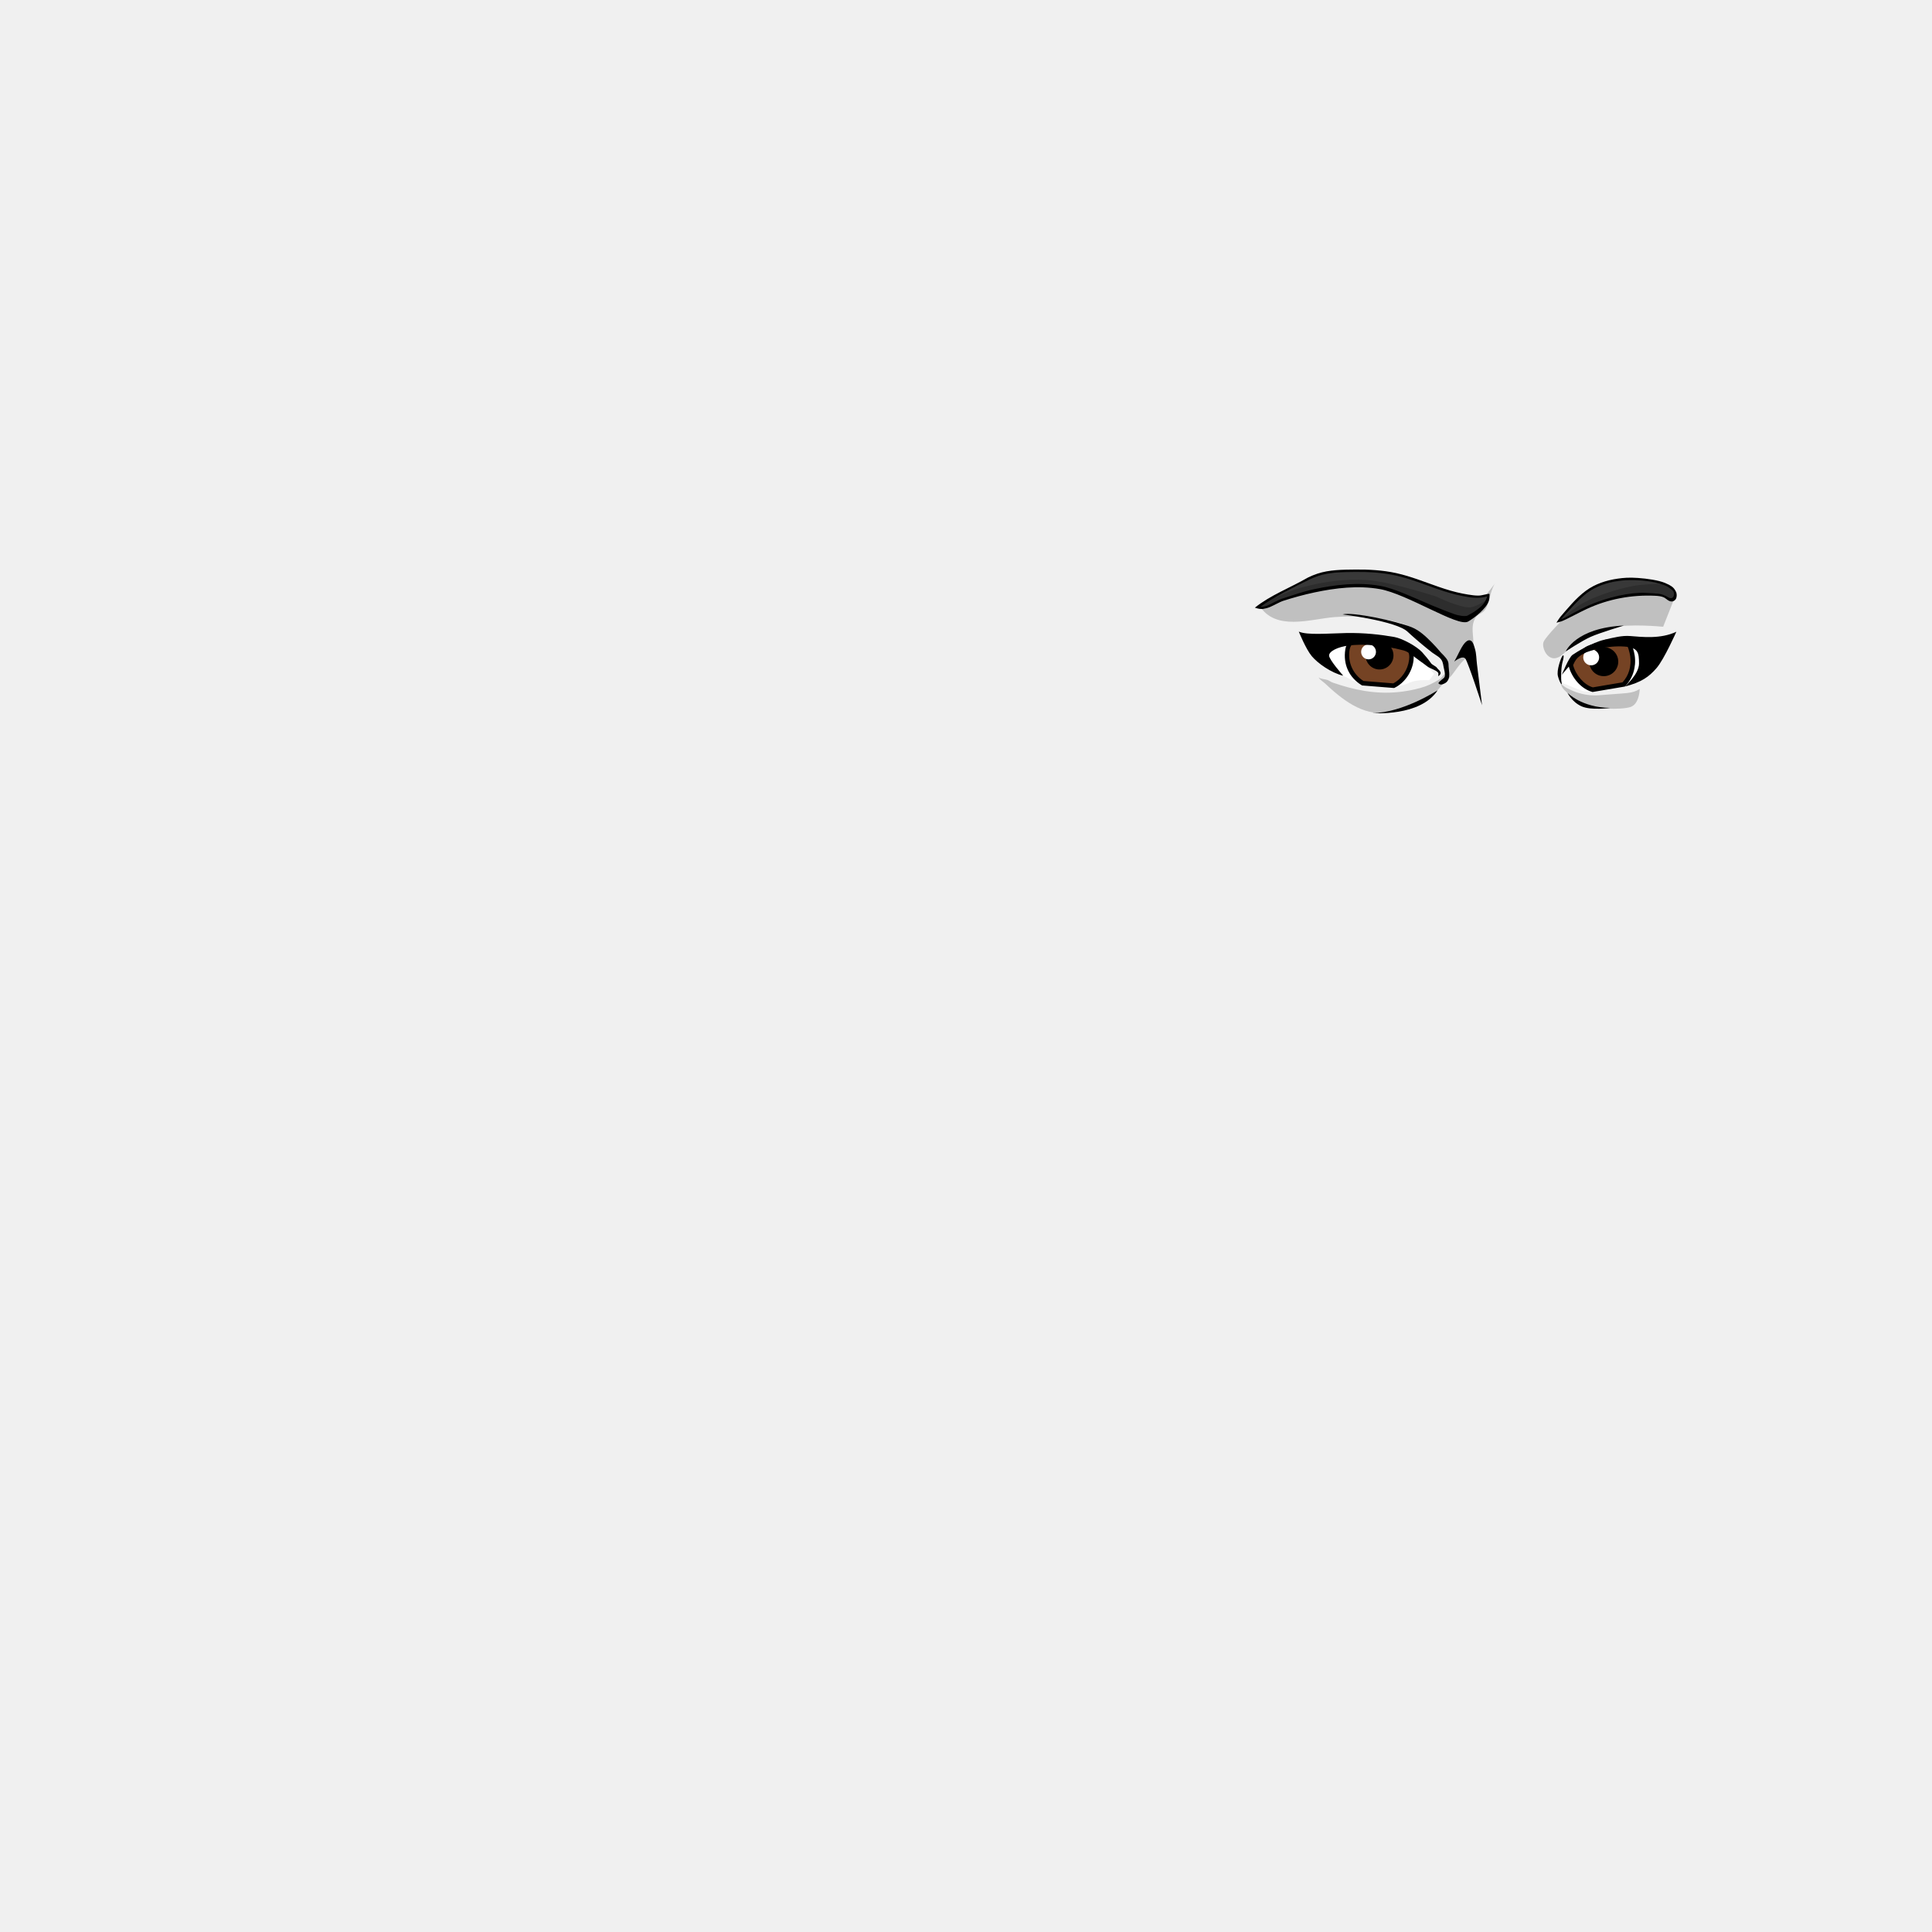
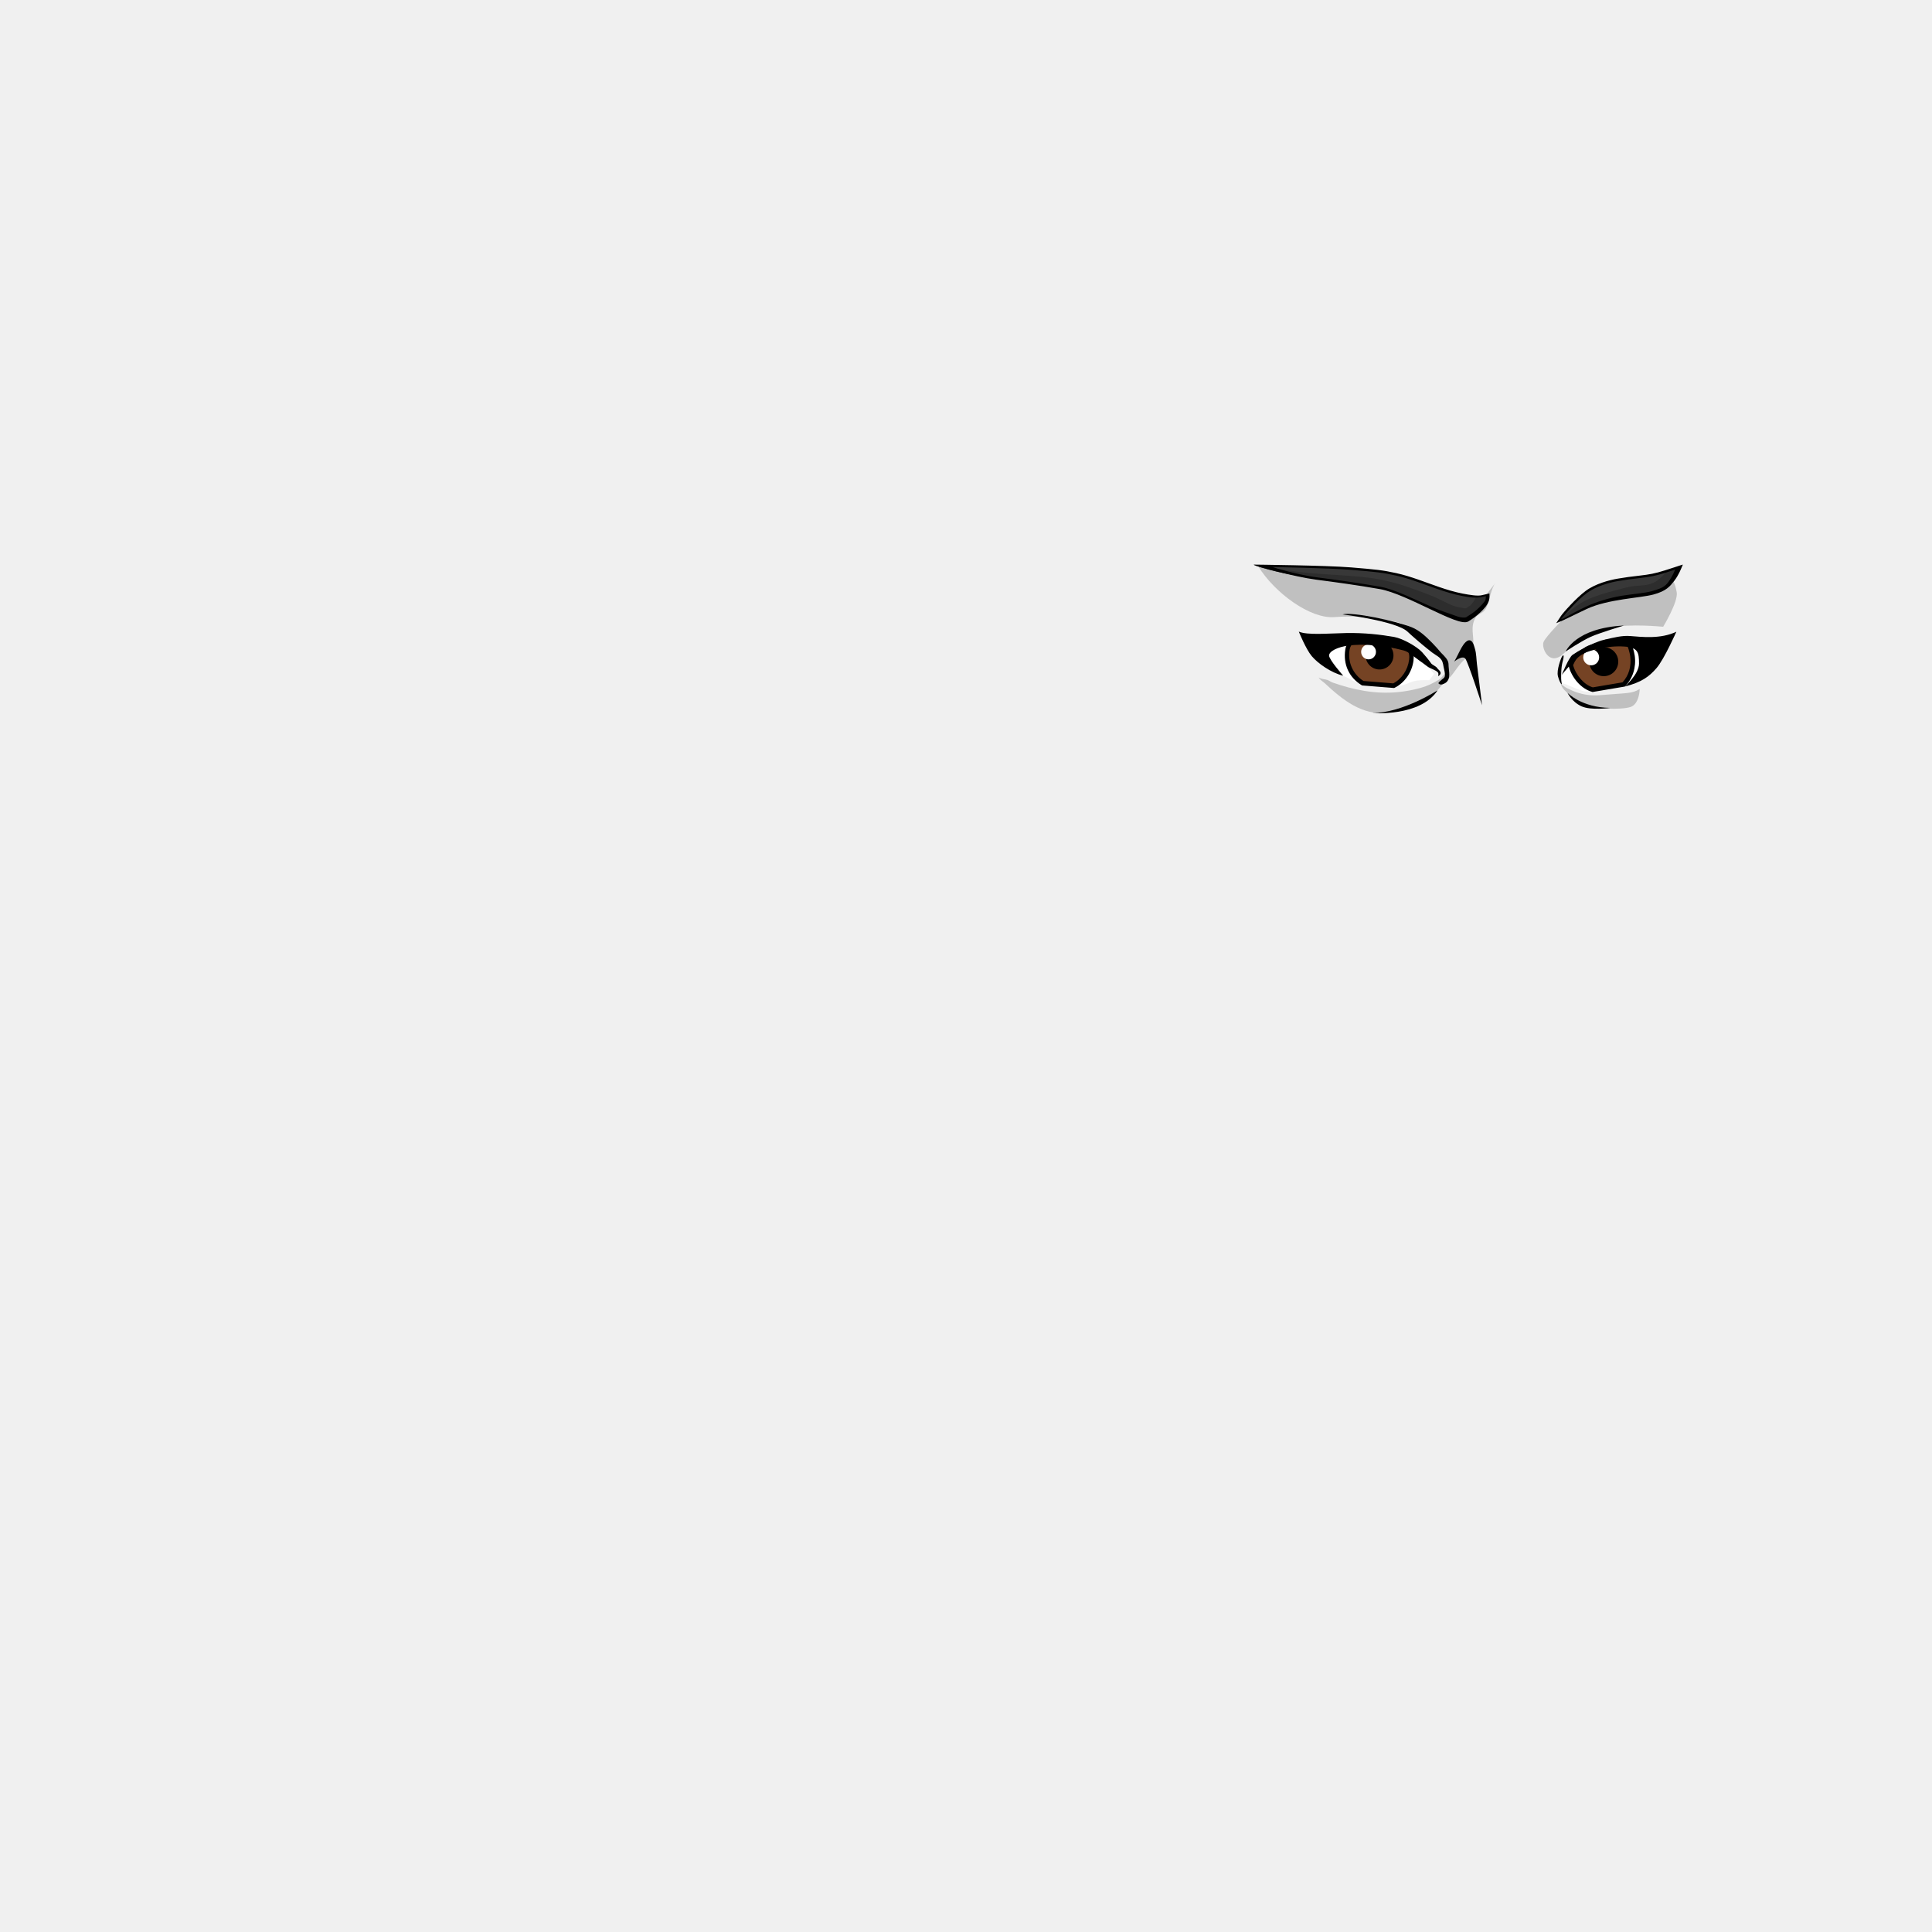
<svg xmlns="http://www.w3.org/2000/svg" version="1.1" id="svg156786" width="400" height="400" viewBox="0 0 400 400">
  <defs id="defs156790" />
  <g id="g156794">
    <path id="rect9954" style="fill:#000000;fill-opacity:0.2;stroke-width:0.8;stroke-miterlimit:40" d="M 299.457 139 C 299.36 139.205 299.209 139.401 299.002 139.611 C 298.641 139.977 298.366 140.443 297.932 140.707 C 296.641 141.491 295.514 142.041 294.045 142.445 C 292.516 142.865 290.947 143.151 289.367 143.301 C 284.715 143.743 280.289 142.844 275.914 141.318 C 275.53 141.184 275.247 140.937 274.865 140.793 C 274.324 140.589 273.462 140.613 273.016 140.254 C 273.212 140.721 273.927 141.122 274.283 141.455 C 277.905 144.847 281.957 148.14 287.244 147.604 C 290.247 147.298 293.086 146.044 295.629 144.465 C 296.46 143.95 297.19 143.407 297.834 142.674 C 298.23 142.22 298.593 141.739 299.002 141.299 C 299.338 140.937 299.774 140.711 300.098 140.355 C 300.481 139.935 300.827 139.471 301.17 139 L 299.457 139 z " />
    <path d="m 323.161,141.615 c 0.515,0.28 0.805,0.673 1.333,0.9 0.636,0.273 1.227,0.583 1.9,0.813 1.479,0.509 3.129,0.747 4.781,0.604 5.771,-0.495 6.625,-0.271 8.307,-1.28 0,0 -0.028,3.125 -1.927,3.732 -1.899,0.607 -7.852,0.499 -10.259,-0.784 -0.931,-0.496 -1.696,-1.155 -2.415,-1.8 -0.753,-0.679 -1.517,-1.3 -1.721,-2.185" style="opacity:0.2;fill:#000000;fill-opacity:1;fill-rule:nonzero;stroke:none;stroke-width:1.333" id="path163872" />
    <path d="m 336.605,141.87 c 0.593,-0.203 1.017,-0.749 1.017,-0.749 l 2.419,-2.707 -0.301,-4.539 -6.963,-0.491 c 0,0 -6.353,1.799 -7.657,3.112 -1.304,1.313 -1.941,4.076 -1.969,4.159 0,0 0.139,0.831 0.665,0.909 0.527,0.08 3.409,1.533 4.439,1.6 1.655,0.108 5.583,-0.7 6.427,-0.935 0.844,-0.235 1.924,-0.36 1.924,-0.36" style="fill:#ffffff;fill-opacity:1;fill-rule:nonzero;stroke:none;stroke-width:1.333" id="path163926" />
    <path d="m 273.576,134.808 3.88,-1.805 12.451,0.743 4.565,2.848 2.431,2.933 -0.985,1.297 c -1.204,-0.037 -2.323,-0.045 -3.452,0.287 -0.824,0.241 -1.531,0.703 -2.412,0.824 -1.065,0.145 -2.413,0.12 -3.473,-0.021 -2.448,-0.327 -4.596,-0.017 -6.801,-1.161 -0.367,-0.189 -1,-0.557 -1.395,-0.695 -0.167,-0.057 -0.625,-0.289 -0.743,-0.408 -0.031,-0.033 -4.291,-4.365 -4.291,-4.365 z" style="fill:#ffffff;fill-opacity:1;fill-rule:nonzero;stroke:none;stroke-width:1.333" id="path163930" />
    <path d="m 291.695,134.161 c 0.217,0.933 0.623,1.552 0.497,2.539 -0.292,2.3 -1.745,4.336 -3.64,5.265 l -6.404,-0.512 c -2.329,-1.42 -3.632,-3.989 -3.161,-6.943 0.139,-0.871 0.499,-1.292 0.92,-2.007 3.193,-0.457 8.439,0.721 11.788,1.657" style="fill:#754324;fill-opacity:1;fill-rule:nonzero;stroke:none;stroke-width:1.333" id="path163934" />
    <path d="m 282.753,135.282 c -0.224,1.593 0.875,3.071 2.455,3.299 1.579,0.228 3.041,-0.88 3.267,-2.473 0.224,-1.593 -0.875,-3.071 -2.455,-3.299 -1.58,-0.228 -3.043,0.88 -3.267,2.473" style="fill:#000000;fill-opacity:1;fill-rule:nonzero;stroke:none;stroke-width:1.333" id="path163938" />
    <path d="m 291.736,136.621 c 0.101,-0.8 0.045,-1.445 -0.416,-2.053 -3.023,-0.833 -8.025,-1.967 -11.145,-1.615 -0.347,0.636 -0.633,0.86 -0.752,1.541 -0.444,2.573 0.683,5.111 2.873,6.496 l 6.163,0.493 c 1.735,-0.9 3.015,-2.795 3.277,-4.863 m -9.831,5.235 c -2.585,-1.575 -3.864,-4.307 -3.372,-7.393 0.143,-0.896 0.519,-1.408 0.988,-2.204 l 0.119,-0.203 0.221,-0.032 c 3.167,-0.453 8.144,0.597 11.947,1.659 l 0.253,0.071 0.065,0.281 c 0.54,1 0.651,1.72 0.521,2.744 -0.307,2.407 -1.841,4.605 -3.892,5.611 l -0.115,0.056 -6.641,-0.531 z" style="fill:#000000;fill-opacity:1;fill-rule:nonzero;stroke:none;stroke-width:1.333" id="path163942" />
    <path d="m 284.88,134.966 c 0,0.855 -0.687,1.548 -1.535,1.548 -0.848,0 -1.535,-0.693 -1.535,-1.548 0,-0.855 0.687,-1.548 1.535,-1.548 0.848,0 1.535,0.693 1.535,1.548" style="fill:#ffffff;fill-opacity:1;fill-rule:nonzero;stroke:none;stroke-width:1.333" id="path163946" />
    <path d="m 288.664,131.881 c 1.628,0.289 4.617,1.892 5.773,3.153 0.539,0.585 1.411,1.644 1.863,2.307 0.188,0.276 1.005,0.625 1.176,0.884 0.179,0.272 0.467,0.477 0.649,0.744 0.127,0.185 0.159,0.351 0.119,0.5 -0.052,0.201 -0.235,0.375 -0.484,0.524 0.004,-0.277 0.141,-0.536 -0.065,-0.781 -0.416,-0.497 -1.623,-0.811 -2.141,-1.208 -0.581,-0.444 -1.169,-0.877 -1.767,-1.295 -0.976,-0.68 -2.064,-1.745 -3.197,-2.045 -4.629,-1.224 -8.759,-1.341 -11.291,-1.023 -2.416,0.304 -4.136,1.215 -4.128,2.089 0.008,0.875 2.929,4.168 2.929,4.168 -2.464,-0.571 -5.287,-2.572 -6.523,-4.061 -1.236,-1.489 -2.672,-5.067 -2.672,-5.067 1.725,0.767 6.015,0.375 9.769,0.296 3.755,-0.079 7.241,0.327 9.989,0.815" style="fill:#000000;fill-opacity:1;fill-rule:nonzero;stroke:none;stroke-width:1.333" id="path163950" />
    <path d="m 332.377,132.92 c -1.051,0.647 -3.052,0.901 -3.779,1.44 -1.327,0.983 -2.203,0.812 -3.175,3.28 0.599,2.503 2.519,4.597 4.425,5.139 l 6.175,-1.052 c 1.417,-1.48 2.051,-3.668 1.744,-5.879 -0.132,-0.948 -0.587,-2.455 -1.037,-3.2 -1.252,0.157 -2.765,0.052 -4.353,0.272" style="fill:#754324;fill-opacity:1;fill-rule:nonzero;stroke:none;stroke-width:1.333" id="path163962" />
    <path d="m 335.043,136.992 c 0,1.659 -1.344,3.003 -3.003,3.003 -1.659,0 -3.003,-1.344 -3.003,-3.003 0,-1.659 1.344,-3.003 3.003,-3.003 1.659,0 3.003,1.344 3.003,3.003" style="fill:#000000;fill-opacity:1;fill-rule:nonzero;stroke:none;stroke-width:1.333" id="path163966" />
    <path d="m 331.085,136.101 c 0,0.909 -0.737,1.647 -1.647,1.647 -0.909,0 -1.647,-0.737 -1.647,-1.647 0,-0.909 0.737,-1.647 1.647,-1.647 0.909,0 1.647,0.737 1.647,1.647" style="fill:#ffffff;fill-opacity:1;fill-rule:nonzero;stroke:none;stroke-width:1.333" id="path163970" />
    <path d="m 325.695,137.706 c 0.552,2.079 2.263,4.073 4.083,4.605 l 6.144,-1.039 c 1.277,-1.365 1.889,-3.323 1.601,-5.393 -0.108,-0.775 -0.484,-2.104 -0.859,-2.768 -1.459,0.187 -5.352,0.412 -6.081,0.631 -0.689,0.208 -1.5,0.788 -1.813,1.013 l -0.267,0.191 c -1.143,0.812 -1.945,0.703 -2.808,2.76 m 4.035,5.565 -0.099,-0.027 c -2.247,-0.607 -4.271,-2.935 -4.885,-5.464 l -0.037,-0.148 0.059,-0.141 c 1.003,-2.435 1.983,-2.452 3.191,-3.311 l 0.265,-0.188 c 0.456,-0.328 1.232,-0.519 2.04,-0.763 0.711,-0.212 1.447,-0.433 1.931,-0.723 l 0.083,-0.049 0.095,-0.013 c 1.413,-0.196 2.924,-0.069 4.543,-0.272 l 0.276,-0.033 0.14,0.223 c 0.509,0.82 0.988,2.423 1.124,3.401 0.333,2.393 -0.421,4.72 -1.968,6.277 l -0.105,0.107 z" style="fill:#000000;fill-opacity:1;fill-rule:nonzero;stroke:none;stroke-width:1.333" id="path163974" />
    <path d="m 347.069,130.796 c 0,0 -2.509,5.673 -4.085,7.505 -1.576,1.831 -3.137,2.953 -6.603,3.845 0,0 2.969,-2.529 2.959,-4.771 -0.009,-2.24 -0.16,-3.316 -3.039,-3.515 -3.511,-0.24 -7.088,0.808 -8.511,1.445 -1.421,0.639 -4.424,4.393 -4.424,4.393 0,0 1.409,-3.541 2.205,-4.112 0.795,-0.569 4.107,-2.545 6.472,-3.107 2.128,-0.504 3.795,-0.923 5.455,-0.795 2.408,0.185 6.32,0.668 9.571,-0.891" style="fill:#000000;fill-opacity:1;fill-rule:nonzero;stroke:none;stroke-width:1.333" id="path163978" />
    <path d="m 297.641,142.921 c 0,0 -7.316,4.727 -13.517,4.704 0,0 9.925,0.833 13.517,-4.704" style="fill:#000000;fill-opacity:1;fill-rule:nonzero;stroke:none;stroke-width:1.333" id="path163994" />
    <path d="m 323.269,136.179 c 0,0 -1.064,2.527 -0.709,3.84 0.355,1.312 0.931,2.137 0.753,1.36 -0.177,-0.777 -0.132,-3.208 0.221,-4.423 0.355,-1.215 0.223,-1.749 -0.265,-0.777" style="fill:#000000;fill-opacity:1;fill-rule:nonzero;stroke:none;stroke-width:1.333" id="path163998" />
    <path d="m 324.521,143.427 c 0,0 2.895,3.076 8.867,3.135 0,0 -3.969,0.58 -5.972,-0.337 -2.004,-0.917 -2.895,-2.797 -2.895,-2.797" style="fill:#000000;fill-opacity:1;fill-rule:nonzero;stroke:none;stroke-width:1.333" id="path164002" />
  </g>
  <g id="layer1">
    <path d="m 305.79,137.526 c -0.127,-1.019 -0.113,-2.184 -0.412,-3.167 -0.151,-0.493 -0.319,-1.328 -0.78,-1.661 -0.796,-0.573 -1.672,0.823 -1.976,1.347 -0.551,0.955 -0.975,1.979 -1.537,2.927 0,0 1.709,-1.391 2.305,-0.596 0.595,0.793 3.451,9.627 3.451,9.627 -0.06,-0.489 -0.121,-0.977 -0.181,-1.465 -0.289,-2.337 -0.58,-4.673 -0.869,-7.011" style="fill:#000000;fill-opacity:1;fill-rule:nonzero;stroke:none;stroke-width:1.333" id="path163990" />
  </g>
-   <g id="layer2" style="display:inline">
+   <g id="layer2" style="display:none">
    <path id="path163916" style="opacity:0.2;fill:#000000;fill-opacity:1;fill-rule:nonzero;stroke:none;stroke-width:1.333" d="m 283.445,120.414 c -2.214,-0.031 -4.407,0.166 -6.586,0.516 -2.531,0.407 -5.042,1.018 -7.545,1.717 -0.612,0.171 -8.698,2.553 -8.631,2.658 3.403,5.471 10.582,2.858 15.6,2.459 4.361,-0.347 10.016,0.112 14.215,1.406 2.073,0.639 5.818,3.887 6.385,4.639 0.249,0.332 1.541,1.175 1.67,1.525 0.165,0.451 0.446,0.86 0.574,1.332 0.103,0.38 0.309,0.751 0.395,1.123 0.114,0.501 0.08,0.866 -0.086,1.211 h 1.734 c 0.433,-0.594 0.861,-1.198 1.34,-1.746 0.817,-0.932 2.112,-1.732 2.404,-2.996 0.451,-1.96 -0.437,-3.705 0.232,-5.646 0.668,-1.937 1.892,-1.161 2.689,-3.02 0.563,-1.316 0.901,-3.809 1.771,-4.906 -1.259,1.587 -3.442,4.845 -5.498,5.285 -2.381,0.508 -4.831,-0.765 -6.939,-1.861 -2.308,-1.199 -4.486,-2.211 -7.014,-2.842 -2.261,-0.563 -4.497,-0.823 -6.711,-0.854 z m 40.207,14.97 c 2.635,-2.413 7.436,-4.575 10.4,-5.447 2.964,-0.872 10.288,-0.175 10.288,-0.175 l 2.807,-7.115 -6.295,-0.907 -8.491,-0.111 -8.249,6.04 c 0,0 -4.011,4.011 -4.533,5.231 -0.523,1.221 1.172,5.14 4.073,2.483" />
    <path id="path163958" style="fill:#000000;fill-opacity:1;fill-rule:nonzero;stroke:none;stroke-width:1.333" d="m 324.172,134.868 c 0,0 2.031,-4.869 12.023,-5.352 0,0 -4.952,1.491 -6.836,2.323 -1.885,0.833 -5.187,3.029 -5.187,3.029 m -24.504,1.808 c -0.363,-0.652 -0.993,-1.165 -1.485,-1.741 -0.557,-0.653 -1.133,-1.291 -1.735,-1.903 -1.197,-1.219 -2.557,-2.515 -4.155,-3.161 -3.213,-1.3 -12.313,-3.244 -14.325,-2.664 0,0 11.112,1.364 13.445,3.571 0.26,0.245 0.525,0.487 0.792,0.725 1.4,1.256 2.847,2.465 4.332,3.617 0.74,0.573 1.733,0.936 2.091,1.873 0.127,0.332 0.185,0.683 0.243,1.032 0.099,0.596 0.389,1.411 0.256,1.997 -0.084,0.373 -0.44,0.508 -0.689,0.747 -0.132,0.127 -0.643,0.515 -0.613,0.683 0.031,0.171 0.381,0.276 0.54,0.277 0.296,0 0.889,-0.276 1.116,-0.5 0.903,-0.893 0.483,-2.173 0.436,-3.313 -0.019,-0.468 0.003,-0.777 -0.248,-1.24" />
    <path d="m 345.882,121.621 c 0.573,0.425 1.06,1.007 1.011,1.697 -0.031,0.424 -0.133,0.74 -0.564,0.916 -0.603,0.247 -1.171,-0.495 -1.652,-0.737 -0.604,-0.304 -1.308,-0.367 -1.973,-0.399 -4.884,-0.239 -9.793,0.671 -14.235,2.727 -1.528,0.708 -2.993,1.543 -4.472,2.351 -0.437,0.24 -0.9,0.483 -1.4,0.487 0.104,-0.3 0.316,-0.548 0.524,-0.788 1.648,-1.907 3.313,-3.831 5.333,-5.339 1.9,-1.417 4.227,-2.169 6.555,-2.492 1.163,-0.163 2.421,-0.292 3.595,-0.181 2.197,0.207 4.451,0.284 6.473,1.273 0.257,0.125 0.54,0.288 0.805,0.485" style="fill:#383838;fill-opacity:1;fill-rule:nonzero;stroke:none;stroke-width:1.333" id="path163982" />
    <path d="m 270.896,119.804 c -2.911,1.416 -8.228,3.963 -10.664,5.985 1.209,0.792 4.072,-1.211 5.28,-1.601 2.151,-0.696 4.341,-1.297 6.569,-1.772 4.388,-0.936 9.088,-1.496 13.639,-0.695 5.776,1.019 16.267,7.927 18.18,6.715 0.828,-0.524 1.669,-1.12 2.391,-1.812 0.685,-0.659 1.555,-1.553 1.78,-2.523 0.036,-0.156 0.051,-0.907 0.187,-0.959 -0.261,0.101 -0.623,0.143 -0.901,0.211 -1.451,0.351 -3.099,0.072 -4.577,-0.212 -1.672,-0.323 -3.313,-0.823 -4.932,-1.379 -2.932,-1.007 -5.823,-2.2 -8.835,-2.861 -2.805,-0.616 -5.668,-0.759 -8.504,-0.732 -2.593,0.025 -5.228,0.028 -7.685,0.843 -0.661,0.22 -1.303,0.488 -1.927,0.792" style="fill:#383838;fill-opacity:1;fill-rule:nonzero;stroke:none;stroke-width:1.333" id="path163986" />
    <path style="color:#000000;fill:#000000;-inkscape-stroke:none" d="m 272.744,118.775 c -0.673,0.224 -1.324,0.496 -1.957,0.805 -3.691,2.13 -7.764,3.643 -10.975,6.232 0.65,0.232 1.126,0.271 1.629,0.271 0.491,-0.088 1.015,-0.194 1.533,-0.424 1.036,-0.459 2.075,-1.06 2.615,-1.234 2.143,-0.694 4.326,-1.293 6.545,-1.766 4.372,-0.933 9.041,-1.486 13.543,-0.693 2.818,0.497 6.889,2.47 10.475,4.174 1.793,0.852 3.466,1.635 4.826,2.135 0.68,0.25 1.28,0.431 1.789,0.51 0.509,0.079 0.937,0.069 1.266,-0.139 0.836,-0.529 1.692,-1.132 2.432,-1.842 0.691,-0.664 1.6,-1.572 1.85,-2.646 0.051,-0.271 0.049,-0.464 0.072,-0.83 0.024,-0.366 0.004,-0.429 -0.219,-0.377 -0.106,0.041 -0.567,0.086 -1.408,0.289 -0.841,0.203 -2.458,-0.06 -3.933,-0.344 -1.655,-0.319 -3.285,-0.817 -4.898,-1.371 -2.922,-1.003 -5.821,-2.201 -8.861,-2.869 -2.832,-0.622 -5.715,-0.763 -8.433,-0.737 -2.719,0.026 -5.381,0.025 -7.889,0.856 z m 16.215,0.371 c 2.983,0.655 5.865,1.844 8.807,2.854 1.624,0.558 3.278,1.061 4.967,1.387 1.483,0.285 3.162,0.577 4.684,0.209 0.129,-0.032 0.309,-0.08 0.475,-0.113 -0.017,0.211 -0.253,0.785 -0.555,1.244 -0.302,0.459 -0.652,0.847 -1.423,1.433 -0.771,0.586 -1.14,0.778 -2.085,1.297 -0.156,0.086 -0.692,0.126 -1.167,0.055 -0.454,-0.068 -1.03,-0.166 -1.693,-0.41 -1.326,-0.487 -2.686,-0.995 -4.604,-1.804 -3.654,-1.541 -7.642,-3.479 -10.6,-4.001 -4.599,-0.81 -9.331,-0.242 -13.734,0.697 -2.237,0.477 -4.436,1.256 -6.594,1.955 -0.668,0.216 -1.854,0.86 -2.664,1.254 -0.81,0.394 -1.24,0.42 -1.828,0.436 2.535,-1.923 7.307,-4.269 10.062,-5.609 0.615,-0.3 1.247,-0.563 1.896,-0.779 2.406,-0.798 5.013,-0.805 7.723,-0.831 2.71,-0.026 5.555,0.117 8.333,0.727 z" id="path21991" />
    <path style="color:#000000;fill:#000000;-inkscape-stroke:none" d="m 344.687,120.676 c -1.343,-0.548 -3.701,-0.888 -5.571,-1.017 -1.87,-0.129 -2.973,-0.026 -4.142,0.138 -2.358,0.327 -4.725,1.089 -6.67,2.539 -2.049,1.53 -3.65,3.528 -5.298,5.435 -0.317,0.444 -0.453,0.678 -0.762,1.145 0.799,-0.165 1.013,-0.23 2.038,-0.716 1.025,-0.487 2.777,-1.445 4.292,-2.147 4.403,-2.038 9.272,-2.942 14.117,-2.705 0.658,0.032 1.326,0.098 1.873,0.373 0.185,0.093 0.452,0.336 0.754,0.537 0.302,0.201 0.697,0.374 1.105,0.207 0.257,-0.105 0.447,-0.273 0.557,-0.477 0.11,-0.203 0.146,-0.425 0.162,-0.652 0.058,-0.817 -0.569,-1.5 -0.666,-1.6 -0.097,-0.099 -0.446,-0.513 -1.789,-1.06 z m 1.882,2.513 c -0.099,0.69 -0.624,0.765 -1.049,0.541 -0.425,-0.224 -0.551,-0.309 -1.107,-0.55 -0.555,-0.241 -1.025,-0.3 -3.823,-0.436 -2.798,-0.136 -7.748,0.781 -12.227,2.854 -1.541,0.714 -3.01,1.553 -4.486,2.359 -0.229,0.125 -0.449,0.155 -0.674,0.24 1.766,-1.962 3.589,-4.086 5.4,-5.461 1.856,-1.384 4.141,-2.127 6.439,-2.445 1.156,-0.162 1.77,-0.212 3.537,-0.18 1.767,0.033 3.705,0.335 5.091,0.735 1.386,0.4 1.783,0.729 2.199,1.038 0.416,0.309 0.799,0.614 0.7,1.304 z" id="path16794" />
-     <path id="path16925" style="fill:#000000;fill-opacity:0.2;stroke:none;stroke-width:1px;stroke-linecap:butt;stroke-linejoin:miter;stroke-opacity:1" d="M 344.482 120.875 C 342.613 120.888 339.857 120.978 337.924 121.355 C 334.748 121.976 330.477 123.343 327.711 124.873 C 326.041 125.797 324.082 127.466 322.783 128.65 C 323.213 128.598 323.613 128.386 323.996 128.176 C 325.475 127.368 326.941 126.532 328.469 125.824 C 332.91 123.768 337.819 122.859 342.703 123.098 C 343.368 123.13 344.074 123.192 344.678 123.496 C 345.159 123.739 345.725 124.481 346.328 124.234 C 346.759 124.058 346.862 123.742 346.893 123.318 C 346.942 122.628 346.456 122.046 345.883 121.621 C 345.617 121.424 345.334 121.26 345.076 121.135 C 344.88 121.039 344.682 120.955 344.482 120.875 z " />
-     <path id="path16962" style="fill:#000000;fill-opacity:0.2;stroke:none;stroke-width:1px;stroke-linecap:butt;stroke-linejoin:miter;stroke-opacity:1" d="M 281.219 120.025 C 277.181 119.977 273.359 120.603 269.66 121.586 C 267.311 122.21 263.959 123.703 261.416 124.916 C 260.978 125.214 260.572 125.507 260.232 125.789 C 261.442 126.581 264.304 124.578 265.512 124.188 C 267.662 123.492 269.854 122.891 272.082 122.416 C 276.47 121.48 281.17 120.919 285.721 121.721 C 291.497 122.739 301.987 129.648 303.9 128.436 C 304.728 127.912 305.57 127.315 306.291 126.623 C 306.975 125.966 307.84 125.076 308.068 124.109 C 306.777 124.849 305.289 125.713 304.33 125.75 C 302.118 125.836 297.344 123.504 297.344 123.504 C 297.344 123.504 287.649 120.372 282.963 120.088 C 282.377 120.052 281.796 120.032 281.219 120.025 z " />
+     <path id="path16925" style="fill:#000000;fill-opacity:0.2;stroke:none;stroke-width:1px;stroke-linecap:butt;stroke-linejoin:miter;stroke-opacity:1" d="m 344.482,120.875 c -1.869,0.013 -4.625,0.103 -6.559,0.48 -3.176,0.62 -7.447,1.988 -10.213,3.518 -1.67,0.924 -3.629,2.593 -4.928,3.777 0.429,-0.052 0.83,-0.265 1.213,-0.475 1.479,-0.808 2.945,-1.644 4.473,-2.352 4.441,-2.056 9.35,-2.965 14.234,-2.727 0.665,0.032 1.371,0.094 1.975,0.398 0.481,0.243 1.048,0.985 1.65,0.738 0.431,-0.176 0.534,-0.492 0.564,-0.916 0.049,-0.691 -0.436,-1.272 -1.01,-1.697 -0.265,-0.197 -0.549,-0.361 -0.807,-0.486 -0.196,-0.096 -0.394,-0.18 -0.594,-0.26 z" />
+     <path id="path16962" style="fill:#000000;fill-opacity:0.2;stroke:none;stroke-width:1px;stroke-linecap:butt;stroke-linejoin:miter;stroke-opacity:1" d="m 281.219,120.025 c -4.037,-0.049 -7.86,0.578 -11.559,1.561 -2.349,0.624 -5.701,2.117 -8.244,3.33 -0.438,0.298 -0.844,0.591 -1.184,0.873 1.209,0.792 4.071,-1.211 5.279,-1.602 2.151,-0.696 4.342,-1.297 6.57,-1.771 4.388,-0.936 9.088,-1.497 13.639,-0.695 5.776,1.019 16.266,7.927 18.18,6.715 0.828,-0.524 1.669,-1.121 2.391,-1.812 0.683,-0.657 1.549,-1.547 1.777,-2.514 -1.292,0.739 -2.779,1.603 -3.738,1.641 -2.212,0.086 -6.986,-2.246 -6.986,-2.246 0,0 -9.695,-3.132 -14.381,-3.416 -0.586,-0.035 -1.167,-0.056 -1.744,-0.062 z" />
+   </g>
+   <g id="g8890" style="display:inline">
+     <path id="path8874" style="opacity:0.2;fill:#000000;fill-opacity:1;fill-rule:nonzero;stroke:none;stroke-width:1.333" d="m 276.771,119.333 c -3.89,-0.462 -10.48,-1.959 -16.239,-2.034 3.403,5.471 10.734,10.864 15.751,10.465 4.361,-0.347 10.016,0.112 14.215,1.406 2.073,0.639 5.818,3.887 6.385,4.639 0.249,0.332 1.541,1.175 1.67,1.525 0.165,0.451 0.446,0.86 0.574,1.332 0.103,0.38 0.309,0.751 0.395,1.123 0.114,0.501 0.08,0.866 -0.086,1.211 h 1.734 c 0.433,-0.594 0.861,-1.198 1.34,-1.746 0.817,-0.932 2.112,-1.732 2.404,-2.996 0.451,-1.96 -0.437,-3.705 0.232,-5.646 0.668,-1.937 1.892,-1.161 2.689,-3.02 0.563,-1.316 0.901,-3.809 1.771,-4.906 -1.259,1.587 -3.442,4.845 -5.498,5.285 -2.381,0.508 -4.831,-0.765 -6.939,-1.861 -2.308,-1.199 -4.486,-2.211 -7.014,-2.842 -4.844,-0.608 -10.129,-1.533 -13.386,-1.935 z m 46.882,16.051 c 2.635,-2.413 7.436,-4.575 10.4,-5.447 2.964,-0.872 10.288,-0.175 10.288,-0.175 0,0 3.132,-5.158 2.807,-7.115 -0.325,-1.956 -0.962,-2.757 -0.962,-2.757 l -13.823,1.74 -8.249,6.04 c 0,0 -4.011,4.011 -4.533,5.231 -0.523,1.221 1.172,5.14 4.073,2.483" />
+     <path id="path8876" style="fill:#000000;fill-opacity:1;fill-rule:nonzero;stroke:none;stroke-width:1.333" d="m 324.172,134.868 c 0,0 2.031,-4.869 12.023,-5.352 0,0 -4.952,1.491 -6.836,2.323 -1.885,0.833 -5.187,3.029 -5.187,3.029 m -24.504,1.808 c -0.363,-0.652 -0.993,-1.165 -1.485,-1.741 -0.557,-0.653 -1.133,-1.291 -1.735,-1.903 -1.197,-1.219 -2.557,-2.515 -4.155,-3.161 -3.213,-1.3 -12.313,-3.244 -14.325,-2.664 0,0 11.112,1.364 13.445,3.571 0.26,0.245 0.525,0.487 0.792,0.725 1.4,1.256 2.847,2.465 4.332,3.617 0.74,0.573 1.733,0.936 2.091,1.873 0.127,0.332 0.185,0.683 0.243,1.032 0.099,0.596 0.389,1.411 0.256,1.997 -0.084,0.373 -0.44,0.508 -0.689,0.747 -0.132,0.127 -0.643,0.515 -0.613,0.683 0.031,0.171 0.381,0.276 0.54,0.277 0.296,0 0.889,-0.276 1.116,-0.5 0.903,-0.893 0.483,-2.173 0.436,-3.313 -0.019,-0.468 0.003,-0.777 -0.248,-1.24" />
+     <path id="path8880" style="fill:#383838;fill-opacity:1;fill-rule:nonzero;stroke:none;stroke-width:1.333" d="m 259.611,117.006 c 3.909,1.362 8.534,2.191 12.825,2.748 4.291,0.557 8.733,1.166 13.284,1.967 5.776,1.019 16.267,7.927 18.18,6.715 0.828,-0.524 1.669,-1.12 2.391,-1.812 0.685,-0.659 1.555,-1.553 1.78,-2.523 0.036,-0.156 0.051,-0.907 0.187,-0.959 -0.261,0.101 -0.623,0.143 -0.901,0.211 -1.451,0.351 -3.099,0.072 -4.577,-0.212 -1.672,-0.323 -3.313,-0.823 -4.932,-1.379 -2.932,-1.007 -5.823,-2.2 -8.835,-2.861 -2.805,-0.616 -4.136,-0.75 -9.302,-1.176 -5.167,-0.426 -13.591,-0.542 -20.099,-0.72 z m 88.37,0.282 c -0.208,0.491 -0.71,1.756 -1.559,2.837 -0.849,1.081 -1.483,2 -4.159,2.722 -2.675,0.722 -9.354,0.922 -13.796,2.978 -1.528,0.708 -2.993,1.543 -4.472,2.351 -0.437,0.24 -0.9,0.483 -1.4,0.487 0.104,-0.3 0.316,-0.548 0.524,-0.788 1.648,-1.907 3.313,-3.831 5.333,-5.339 1.9,-1.417 4.793,-2.202 6.555,-2.492 1.761,-0.29 2.568,-0.403 4.504,-0.62 1.936,-0.218 3.188,-0.436 5.291,-1.103 2.102,-0.667 2.395,-0.787 3.178,-1.032 z" />
+     <path style="color:#000000;fill:#000000;-inkscape-stroke:none" d="m 272.404,120.002 c 4.29,0.557 8.729,1.165 13.273,1.965 2.818,0.497 6.889,2.47 10.475,4.174 1.793,0.852 3.466,1.635 4.826,2.135 0.68,0.25 1.28,0.431 1.789,0.51 0.509,0.079 0.937,0.069 1.266,-0.139 0.836,-0.529 1.692,-1.132 2.432,-1.842 0.691,-0.664 1.6,-1.572 1.85,-2.646 0.081,-0.436 0.061,-0.895 0.061,-1.294 -0.106,0.041 -0.775,0.173 -1.616,0.375 -0.841,0.203 -2.458,-0.06 -3.933,-0.344 -1.655,-0.319 -3.285,-0.817 -4.898,-1.371 -2.922,-1.003 -5.821,-2.201 -8.861,-2.869 -2.814,-0.618 -4.169,-0.754 -9.336,-1.18 -5.185,-0.427 -19.849,-0.574 -20.174,-0.581 -0.105,0.213 8.548,2.548 12.848,3.106 z m 76.019,-3.113 -0.518,0.16 c -0.788,0.247 -1.077,0.367 -3.178,1.033 -2.09,0.663 -3.312,0.875 -5.242,1.092 -1.938,0.218 -2.755,0.333 -4.518,0.623 -1.789,0.294 -4.702,1.075 -6.664,2.539 -2.049,1.53 -4.741,4.599 -5.129,5.198 -0.388,0.599 -0.727,1.093 -0.976,1.493 0.716,-0.273 1.348,-0.569 2.428,-1.076 1.08,-0.507 2.432,-1.196 3.947,-1.898 2.18,-1.009 4.943,-1.573 7.494,-1.969 2.551,-0.396 4.879,-0.623 6.262,-0.996 2.717,-0.734 3.446,-1.734 4.289,-2.809 0.878,-1.118 1.388,-2.413 1.592,-2.895 z m -68.734,1.086 c 5.166,0.426 6.473,0.558 9.27,1.172 2.983,0.655 5.865,1.844 8.807,2.854 1.624,0.558 3.278,1.061 4.967,1.387 1.483,0.285 2.903,0.522 4.425,0.154 0.129,-0.032 0.309,-0.08 0.475,-0.113 -0.029,0.189 0.016,0.331 -0.07,0.719 -0.086,0.389 -1.019,1.374 -1.734,2.022 -0.715,0.649 -1.427,1.09 -2.248,1.609 -0.15,0.095 -0.664,0.098 -1.118,0.027 -0.454,-0.071 -0.774,-0.186 -1.437,-0.429 -1.326,-0.487 -2.657,-0.874 -4.55,-1.702 -3.634,-1.588 -7.754,-3.678 -10.711,-4.199 -4.557,-0.802 -9.003,-1.411 -13.295,-1.969 -3.557,-0.462 -8.639,-1.943 -9.008,-2.108 0,0 11.645,0.199 16.229,0.576 z m 67.15,-0.076 c -0.26,0.604 -0.504,1.205 -1.123,2.161 -0.751,1.161 -1.217,1.657 -3.85,2.369 -1.293,0.349 -3.375,0.497 -5.943,0.896 -2.568,0.398 -5.482,1.294 -7.56,2.274 -2.078,0.98 -3.01,1.553 -4.486,2.359 -0.229,0.125 -0.449,0.155 -0.674,0.24 0.044,-0.053 0.061,-0.106 0.107,-0.16 1.648,-1.907 3.302,-3.814 5.293,-5.301 1.838,-1.371 4.712,-2.16 6.445,-2.445 1.759,-0.289 2.558,-0.402 4.492,-0.619 1.943,-0.218 3.223,-0.443 5.338,-1.113 1.71,-0.542 1.411,-0.481 1.961,-0.66 z" id="path8930" />
+     <path id="path8969" style="fill:#000000;fill-opacity:0.2;stroke:none;stroke-width:1px;stroke-linecap:butt;stroke-linejoin:miter;stroke-opacity:1" d="M 259.611 117.006 C 263.52 118.368 268.147 119.197 272.438 119.754 C 276.728 120.311 281.17 120.919 285.721 121.721 C 291.497 122.739 301.987 129.648 303.9 128.436 C 304.728 127.912 305.57 127.315 306.291 126.623 C 306.976 125.964 307.845 125.071 308.07 124.102 C 308.106 123.946 308.122 123.195 308.258 123.143 C 307.996 123.244 307.634 123.286 307.355 123.354 C 306.811 123.485 306.237 123.509 305.656 123.496 C 305.234 124.344 304.794 125.076 304.402 125.363 C 303.149 126.283 303.583 125.915 302.006 125.717 C 300.428 125.519 298.171 123.954 295.441 122.967 C 292.711 121.98 289.973 120.814 285.594 119.951 C 281.214 119.089 273.777 119.019 269.18 118.443 C 265.772 118.017 262.099 117.385 260 117.016 C 259.879 117.012 259.731 117.009 259.611 117.006 z M 347.982 117.287 C 347.297 117.501 346.677 117.718 345.201 118.191 C 344.386 119.125 343.532 119.982 342.818 120.395 C 340.756 121.586 339.208 120.97 336.697 121.637 C 334.186 122.303 330.442 123.146 327.824 124.564 C 326.19 125.45 324.096 127.235 322.684 128.504 C 322.657 128.558 322.618 128.605 322.598 128.662 C 323.098 128.658 323.559 128.416 323.996 128.176 C 325.475 127.368 326.941 126.532 328.469 125.824 C 332.91 123.768 339.589 123.57 342.264 122.848 C 344.939 122.125 345.575 121.206 346.424 120.125 C 347.272 119.044 347.774 117.778 347.982 117.287 z " />
  </g>
</svg>
